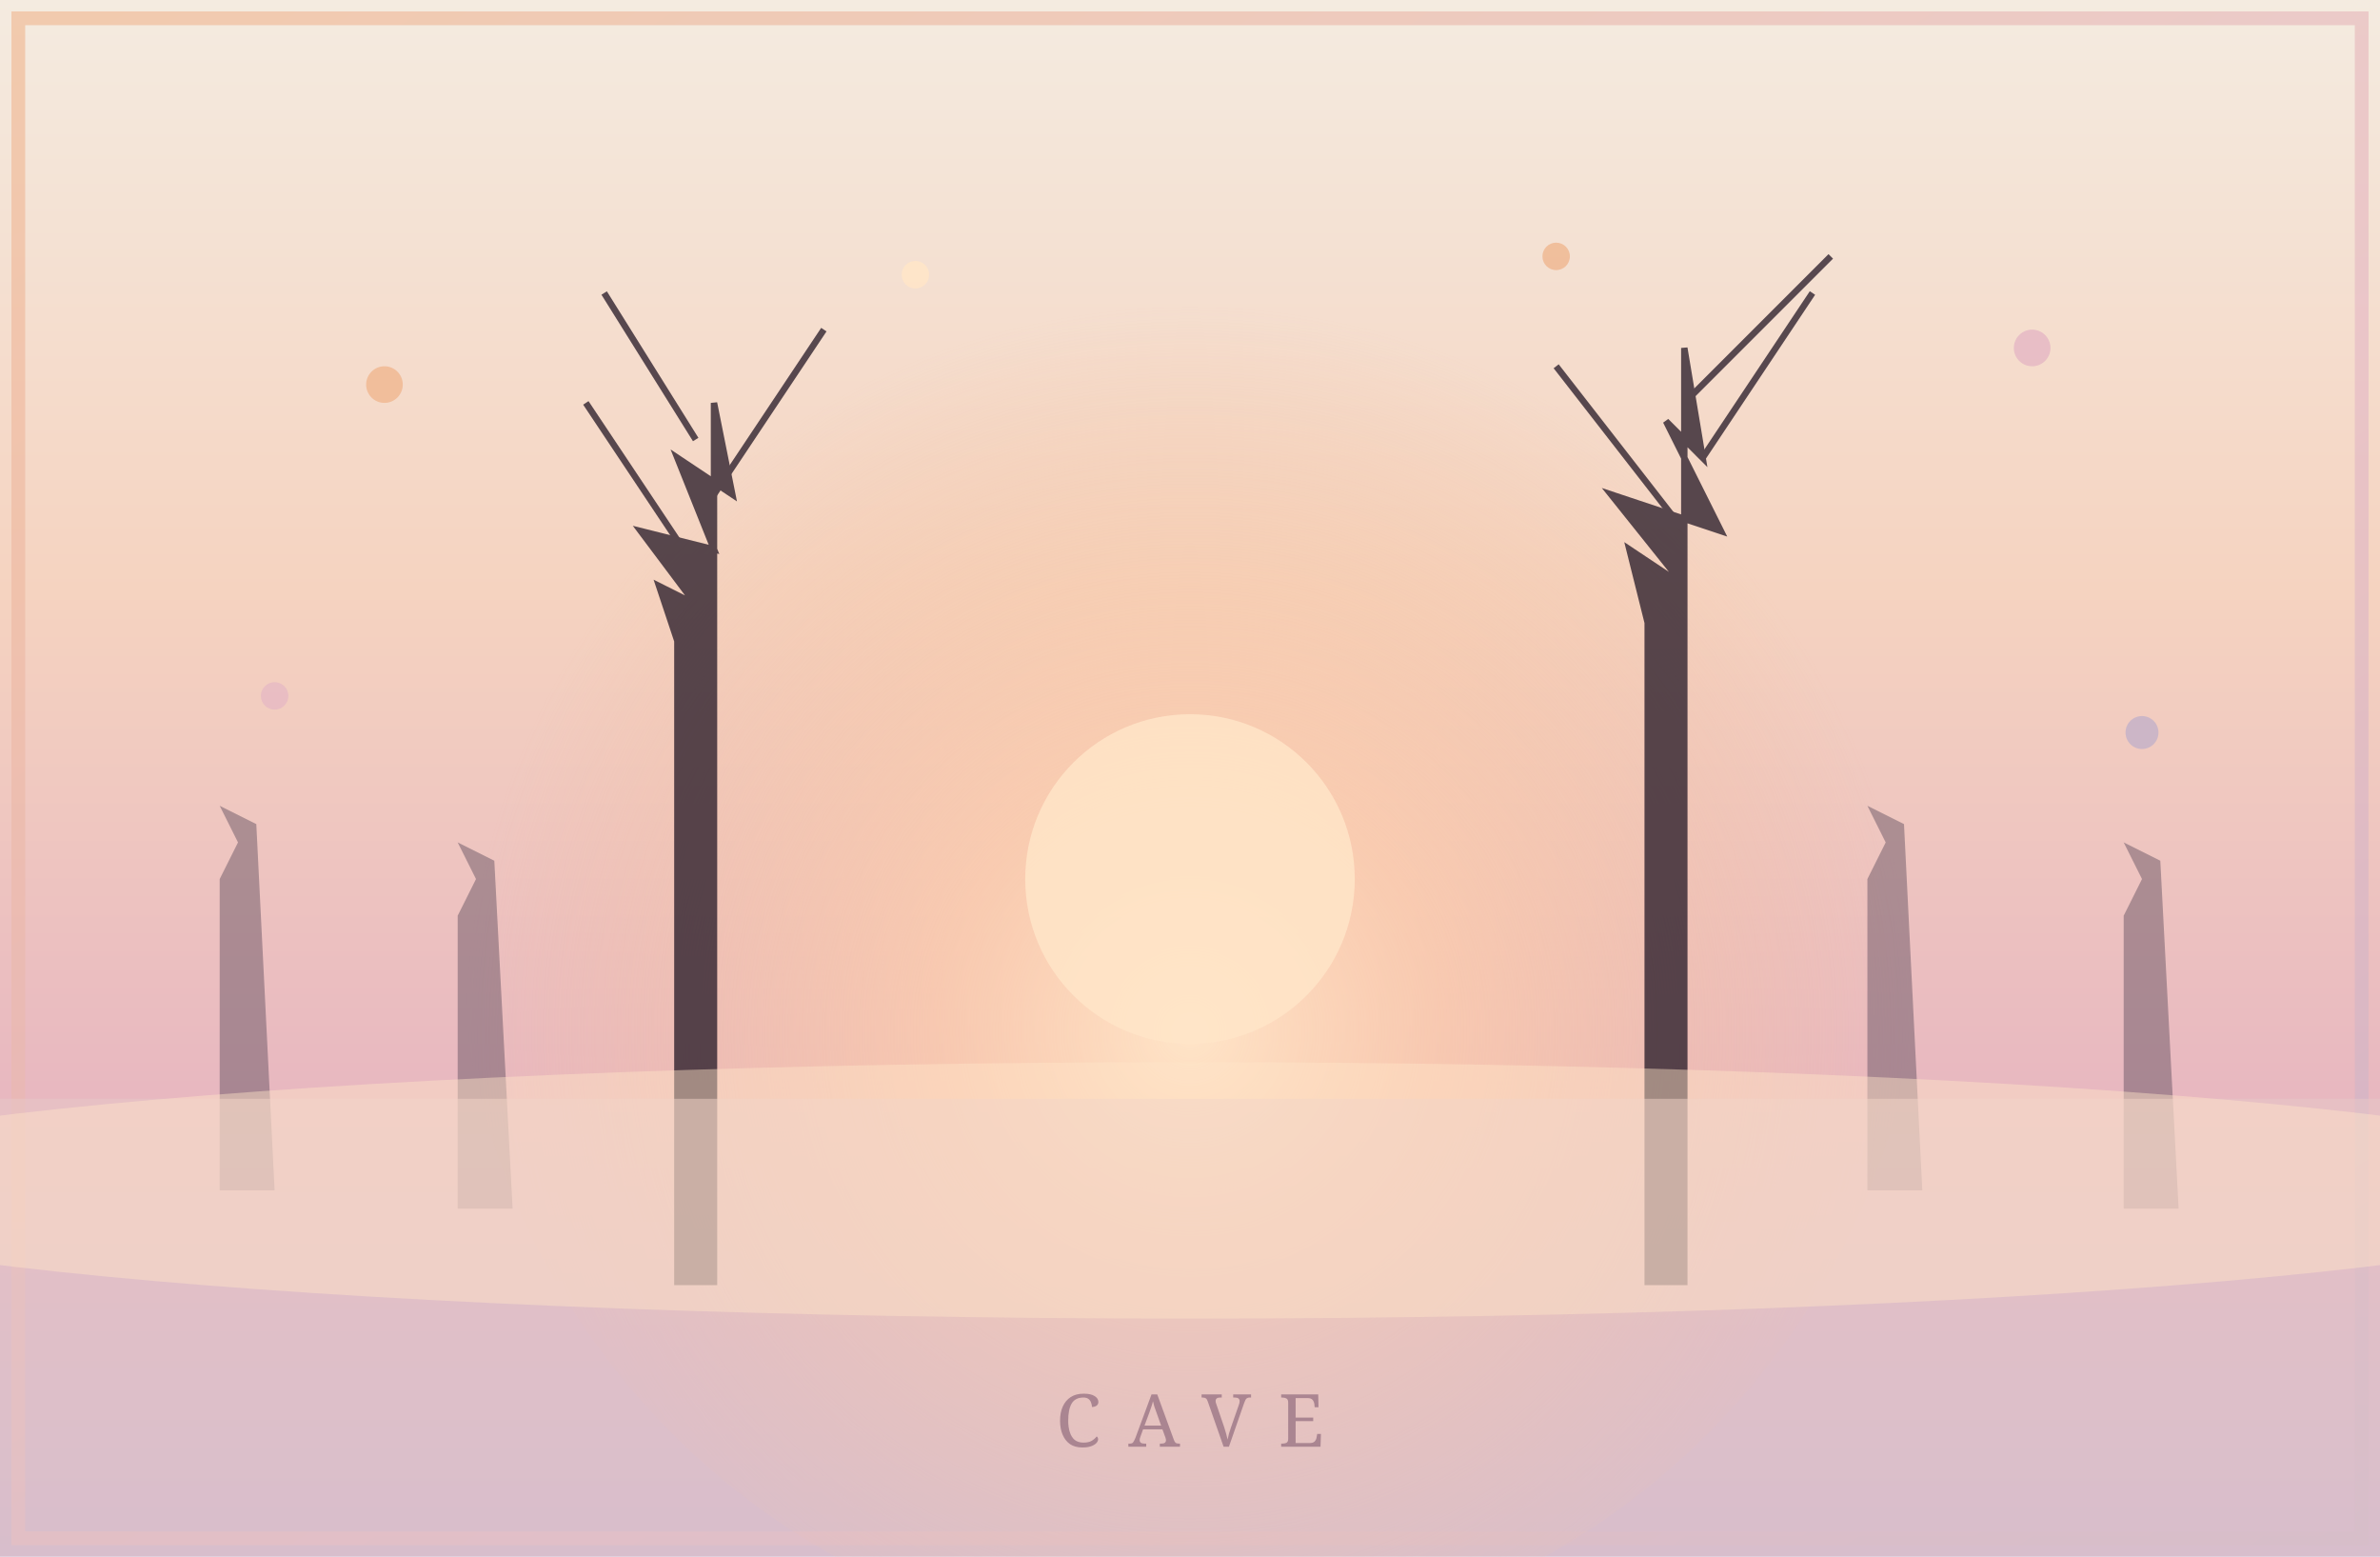
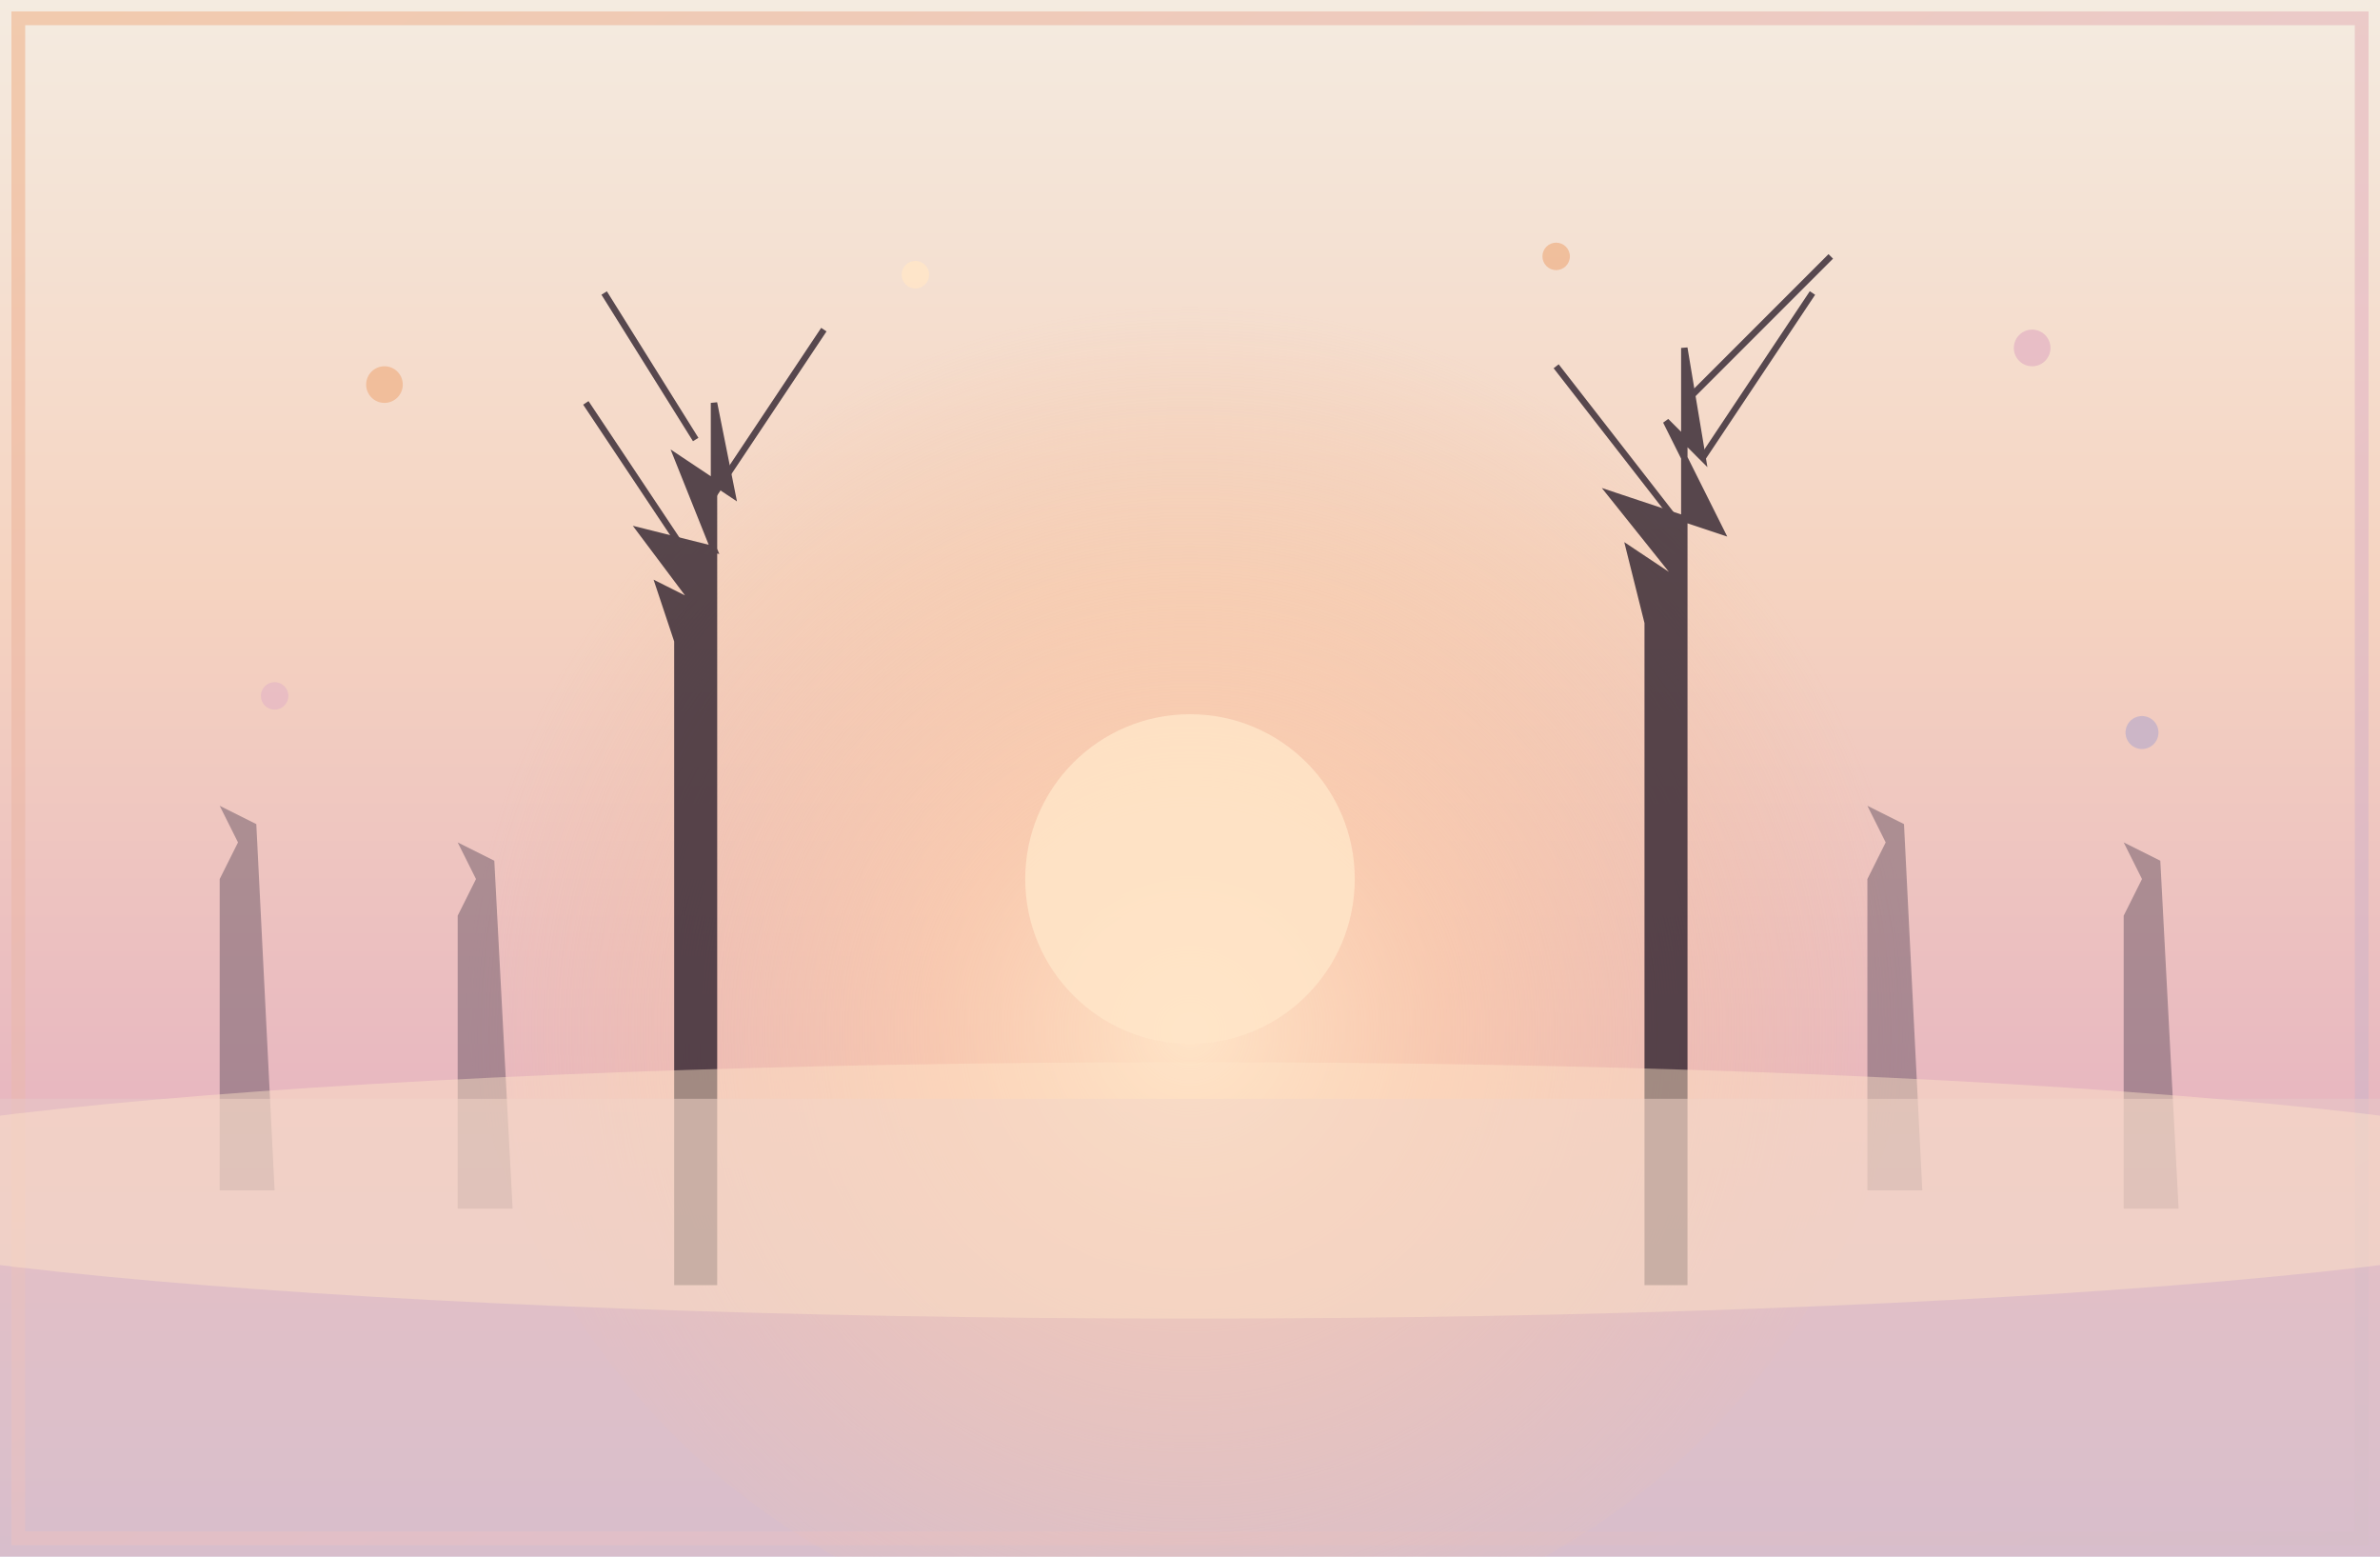
<svg xmlns="http://www.w3.org/2000/svg" width="260" height="170" viewBox="0 0 260 170" preserveAspectRatio="xMidYMid slice">
  <defs>
    <linearGradient id="caveSky" x1="0" y1="0" x2="0" y2="1">
      <stop offset="0%" stop-color="#f4ebe0" />
      <stop offset="38%" stop-color="#f5d3c0" />
      <stop offset="70%" stop-color="#e8b8c0" />
      <stop offset="100%" stop-color="#c8b5d0" />
    </linearGradient>
    <radialGradient id="caveSun" cx="50%" cy="58%" r="50%">
      <stop offset="0%" stop-color="#ffe5c8" stop-opacity="1" />
      <stop offset="35%" stop-color="#ffcfa8" stop-opacity="0.65" />
      <stop offset="100%" stop-color="#f0b893" stop-opacity="0" />
    </radialGradient>
    <linearGradient id="caveFrame" x1="0" y1="0" x2="1" y2="1">
      <stop offset="0%" stop-color="#f0b893" />
      <stop offset="60%" stop-color="#e5b8c4" />
      <stop offset="100%" stop-color="#c5b3c8" />
    </linearGradient>
  </defs>
  <rect width="260" height="170" fill="url(#caveSky)" />
  <rect x="2" y="2" width="256" height="166" fill="none" stroke="url(#caveFrame)" stroke-width="1.5" opacity="0.65" />
  <circle cx="130" cy="100" r="80" fill="url(#caveSun)" />
  <circle cx="130" cy="96" r="18" fill="#ffe5c8" opacity="0.85" />
  <g fill="#5a4a5a" opacity="0.45">
    <path d="M 24 130 L 24 96  L 26 92 L 24 88 L 28 90 L 30 130 Z" />
    <path d="M 50 132 L 50 100 L 52 96 L 50 92 L 54 94 L 56 132 Z" />
    <path d="M 204 130 L 204 96 L 206 92 L 204 88 L 208 90 L 210 130 Z" />
    <path d="M 232 132 L 232 100 L 234 96 L 232 92 L 236 94 L 238 132 Z" />
  </g>
  <g fill="#2a1d2a" opacity="0.78" stroke="#2a1d2a" stroke-width="0.7">
    <path d="M 74 140 L 74 70 L 72 64 L 76 66 L 70 58 L 78 60 L 74 50 L 80 54 L 78 44 L 78 140 Z" />
    <line x1="76" y1="62" x2="64" y2="44" />
    <line x1="78" y1="54" x2="90" y2="36" />
    <line x1="76" y1="48" x2="66" y2="32" />
    <path d="M 180 140 L 180 68 L 178 60 L 184 64 L 176 54 L 188 58 L 182 46 L 186 50 L 184 38 L 184 140 Z" />
    <line x1="184" y1="58" x2="170" y2="40" />
    <line x1="186" y1="50" x2="198" y2="32" />
    <line x1="184" y1="44" x2="200" y2="28" />
  </g>
  <rect x="0" y="120" width="260" height="50" fill="#e8c8c8" opacity="0.50" />
  <ellipse cx="130" cy="130" rx="160" ry="14" fill="#ffe5c8" opacity="0.45" />
  <g>
    <circle cx="42" cy="42" r="2" fill="#f0b893" opacity="0.85" />
    <circle cx="222" cy="38" r="2" fill="#e5b8c4" opacity="0.85" />
    <circle cx="100" cy="30" r="1.5" fill="#ffe5c8" opacity="0.95" />
    <circle cx="170" cy="28" r="1.5" fill="#f0b893" opacity="0.85" />
    <circle cx="30" cy="76" r="1.5" fill="#e5b8c4" opacity="0.75" />
    <circle cx="234" cy="80" r="1.8" fill="#c5b3c8" opacity="0.85" />
  </g>
-   <text x="130" y="158" text-anchor="middle" font-family="'Cinzel', serif" font-size="8" letter-spacing="3" fill="#8a6478" opacity="0.65">CAVE</text>
</svg>
